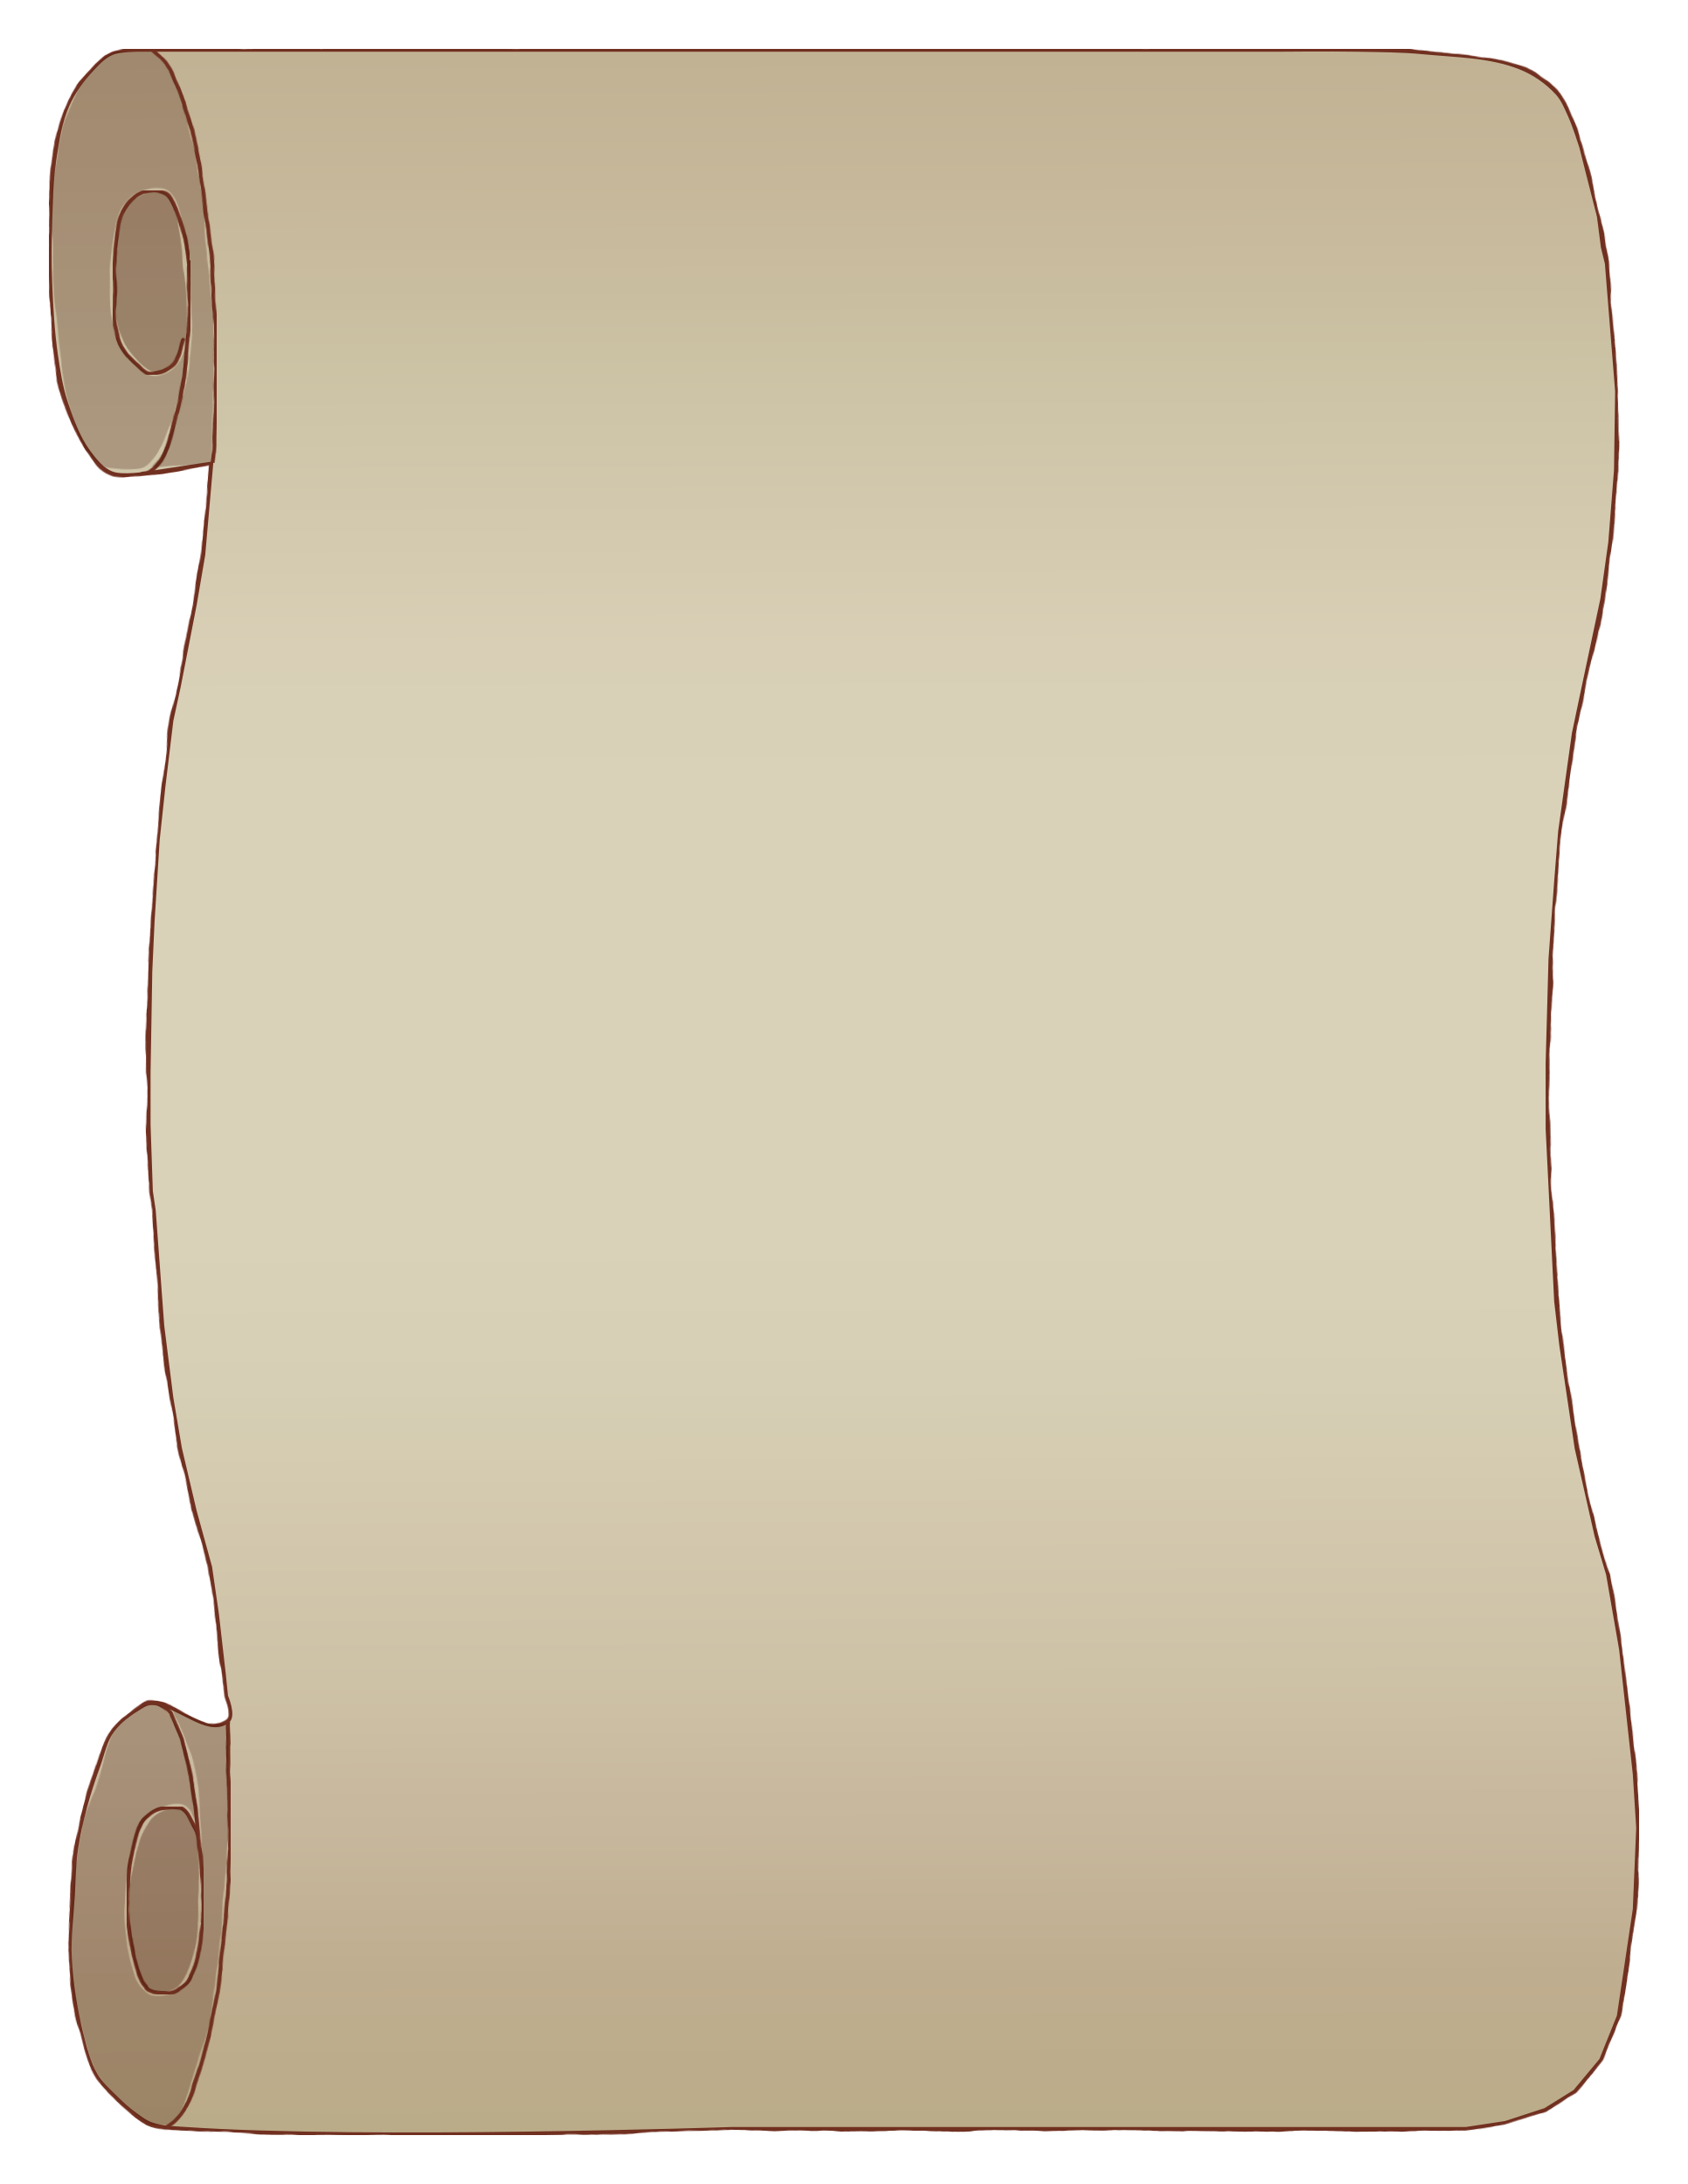
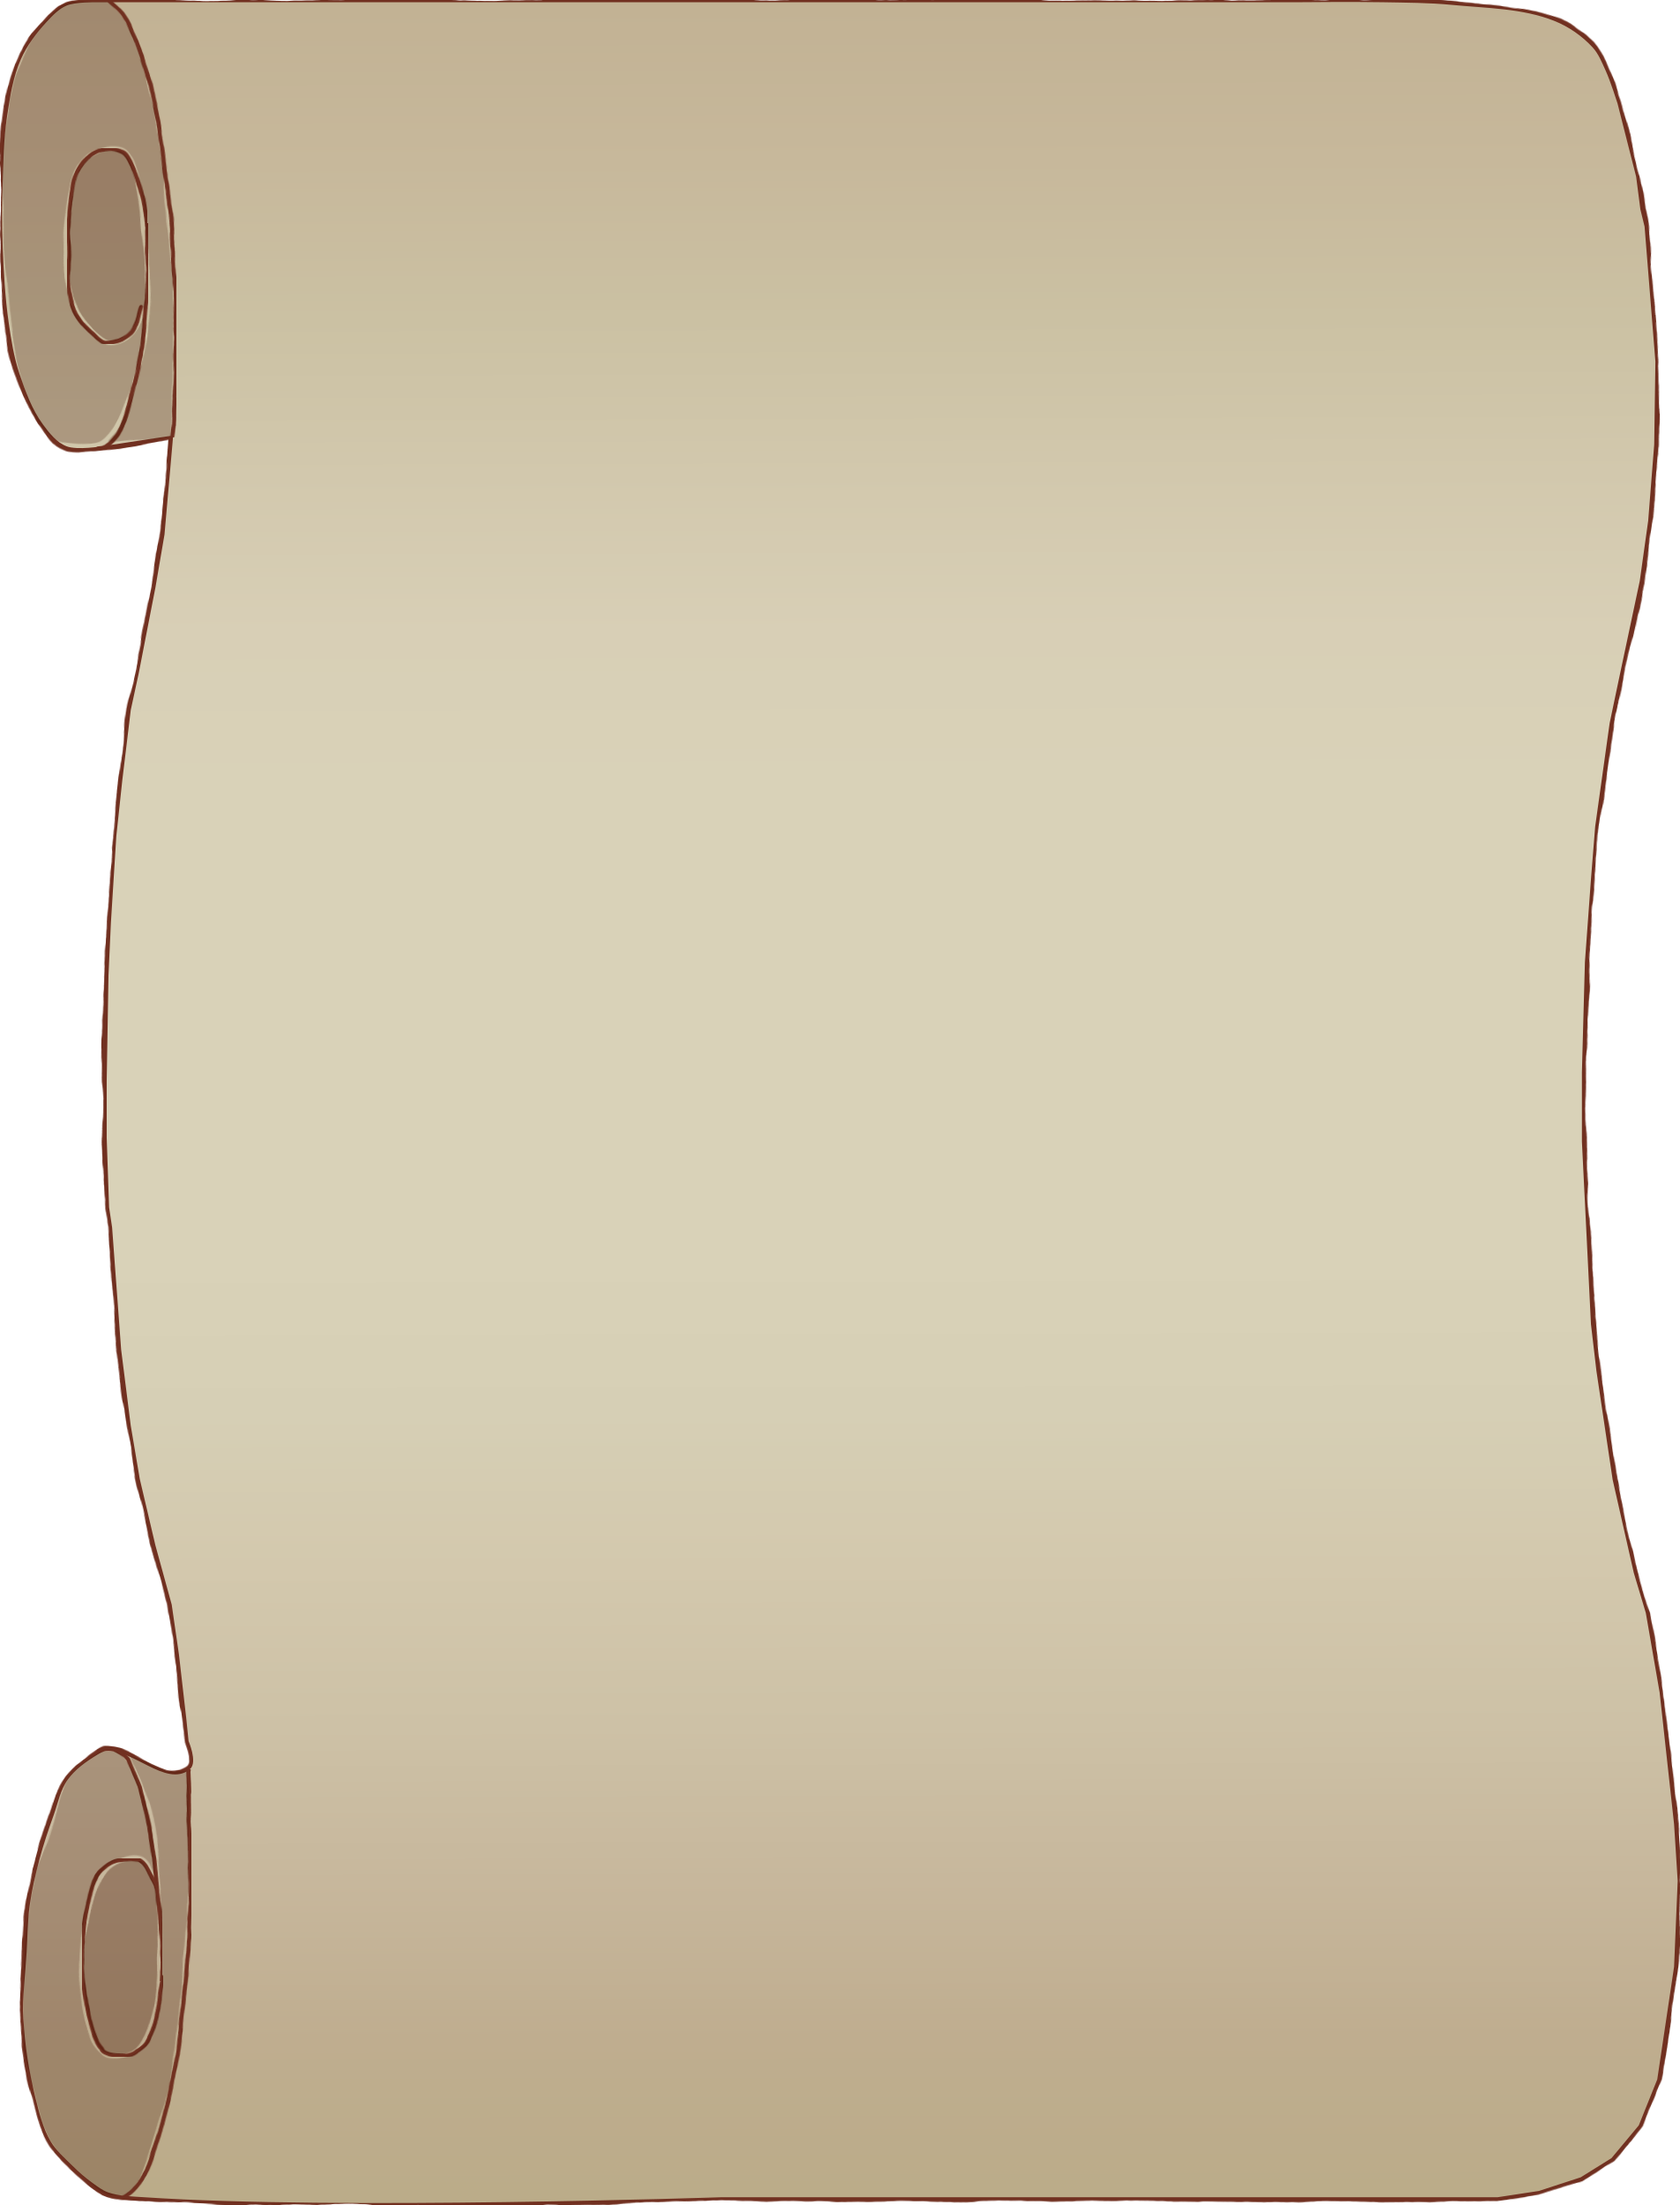
- <svg xmlns="http://www.w3.org/2000/svg" id="svg2" height="11in" viewBox="0 0 215.9 279.4" width="8.5in" version="1.0">
+ <svg xmlns="http://www.w3.org/2000/svg" id="svg2" height="256" viewBox="0 0 51.606 67.733" width="195.047" version="1.0">
  <defs id="defs4">
    <clipPath id="clipWmfPath1" clipPathUnits="userSpaceOnUse">
-       <path id="path7" d="m31.226 53.268 599.9-53.268v901.69h-631.13z" />
+       <path id="path7" d="M 31.226,53.268 631.126,0 V 901.69 H -0.004 Z" />
    </clipPath>
    <linearGradient id="linearGradient4247" y2="808.36" gradientUnits="userSpaceOnUse" x2="301.75" y1="92.764" x1="303.87">
      <stop id="stop4191" stop-color="#c2b294" offset="0" />
      <stop id="stop4193" stop-color="#c7b89b" offset=".071" />
      <stop id="stop4195" stop-color="#cbc1a3" offset=".143" />
      <stop id="stop4197" stop-color="#d2c8ad" offset=".214" />
      <stop id="stop4199" stop-color="#d8cfb6" offset=".286" />
      <stop id="stop4201" stop-color="#d9d2b8" offset=".357" />
      <stop id="stop4203" stop-color="#d9d2b8" offset=".429" />
      <stop id="stop4205" stop-color="#d9d2b8" offset=".5" />
      <stop id="stop4207" stop-color="#d9d2b8" offset=".571" />
      <stop id="stop4209" stop-color="#d6cfb5" offset=".643" />
      <stop id="stop4211" stop-color="#d3c8ad" offset=".714" />
      <stop id="stop4213" stop-color="#cdc1a6" offset=".786" />
      <stop id="stop4215" stop-color="#c7b79c" offset=".857" />
      <stop id="stop4217" stop-color="#bfad8f" offset=".929" />
      <stop id="stop4219" stop-color="#bbac89" offset="1" />
    </linearGradient>
    <filter id="filter4225" style="color-interpolation-filters:sRGB" height="1" width="1" y="0" x="0">
      <feTurbulence id="feTurbulence4227" numOctaves="5" type="fractalNoise" result="result91" baseFrequency="0.05" />
      <feDisplacementMap id="feDisplacementMap4229" scale="1.5" yChannelSelector="A" in2="result91" result="result5" xChannelSelector="R" in="SourceGraphic" />
      <feComposite id="feComposite4231" operator="atop" in2="result5" in="SourceGraphic" />
    </filter>
  </defs>
-   <g id="g4274" transform="matrix(1.3774 0 0 1.3104 -17.332 -27.266)">
-     <path id="path14" stroke-linejoin="round" filter="url(#filter4225)" d="m72.541 159.25 1.312-10.692 3.187-13.13 2.624-10.88s2.213-7.364 3.749-10.879c1.165-2.666 2.211-5.5 4.124-7.691 3.315-3.797 7.588-6.94 12.24-8.881 9.961-4.156 21.213-4.157 31.95-5.252 7.17-0.731 14.398-0.728 21.603-0.873 8.808-0.178 26.43 0 26.43 0h43.487 330.68s6.372-0.117 9.201 1.125c2.624 1.153 4.649 3.428 6.544 5.578 3.231 3.665 6.121 7.764 8.036 12.259 2.597 6.094 3.498 12.813 4.442 19.37 1.027 7.13 1.093 14.371 1.312 21.572 0.209 6.875 0.258 13.76 0 20.633-0.313 8.334-0.746 16.685-1.875 24.948-0.766 5.606-1.616 11.25-3.317 16.646-1.861 5.904-3.928 11.928-7.473 17.002-2.03 2.905-4.381 6.042-7.669 7.365-3.541 1.425-11.452 0-11.452 0l-21.206-3.377 2.625 31.514 2.811 17.257 5.249 28.324 2.437 11.818 2.624 22.884 1.874 18.383 1.687 28.324 0.75 17.258 0.562 34.702v18.382l-0.749 22.885-0.938 6.565-2.811 39.954-2.999 24.948-2.812 17.445-4.874 21.759-5.061 19.321-2.249 16.319-2.249 20.634-0.75 7.691s-2.765 6.769-0.563 8.628c6.739 5.69 16.957-6.915 25.741-6.125 1.087 0.098 2.079 0.727 2.999 1.314 3.469 2.214 6.912 4.786 9.255 8.169 2.427 3.505 3.168 7.92 4.549 11.952 1.634 4.769 3.181 9.576 4.417 14.463 1.267 5.009 2.393 10.071 3.065 15.194 0.659 5.031 0.664 10.127 0.937 15.194 0.393 7.296 1.369 14.598 1.011 21.896-0.429 8.747-1.756 17.479-3.773 26.001-1.166 4.926-2.309 9.999-4.789 14.412-1.742 3.098-4.421 5.582-6.897 8.132-1.96 2.019-4.03 3.949-6.275 5.647-1.59 1.203-3.19 2.501-5.061 3.189-3.574 1.315-7.51 1.352-11.308 1.623-59.83 4.273-179.95 0-179.95 0h-241.43l-12.934-2.064-13.121-4.502-9.747-6.377-8.622-10.88-5.811-15.194-5.248-36.953-1.125-28.137 1.125-18.57 4.499-43.143 4.311-26.073 3.749-13.131 6.561-30.388 5.061-35.64 1.687-15.194 2.812-59.65v-22.697l-0.937-36.015-1.875-27.011-1.312-17.257-4.499-33.765-2.624-13.13-6.748-33.389-2.624-19.696-1.874-24.948-0.375-27.199 3.374-44.268z" clip-path="url(#clipWmfPath1)" fill-rule="evenodd" transform="matrix(-.28222 0 0 .28222 181.91 0)" stroke="#713020" stroke-linecap="round" stroke-width="1.303" fill="url(#linearGradient4247)" />
-     <g stroke-linejoin="round" stroke="#713020" stroke-linecap="round" fill="none">
-       <path id="path20" d="m550.06 91.01-3.285 3.155-1.312 1.688-1.312 2.063-1.125 2.251-1.312 2.814-1.125 3.001-1.124 3.376-1.125 3.752-1.125 4.127-0.937 4.126-0.937 4.69-0.937 4.689-0.75 5.065-0.75 5.252-0.75 5.44-0.562 5.815-0.562 5.815-0.563 5.815-0.375 6.19-0.374 6.19-0.375 6.378-0.188 6.377-0.187 6.378v6.378 6.565l0.187 6.378 0.188 6.377 0.187 6.378 0.375 6.19" clip-path="url(#clipWmfPath1)" transform="matrix(-.28222 0 0 .28222 181.91 0)" filter="url(#filter4225)" stroke-width="1.303" />
-       <path id="path22" d="m539.67 191.38c0.64 2.16 1.22 6.732 3.515 8.986 1.9 1.866 4.851 3.117 7.493 2.776 1.482-0.191 2.549-1.585 3.67-2.573 2.808-2.473 4.75-5.562 5.935-8.22 1.742-3.908 2.274-9.256 2.171-14.529-0.079-4.05 0.321-8.107 0.119-12.153-0.191-3.835-0.535-7.679-1.257-11.45-0.533-2.784-0.785-5.776-2.259-8.197-1.457-2.392-3.554-4.706-6.172-5.702-2.327-0.886-5.27-1.028-7.469 0.14-1.701 0.903-2.501 2.985-3.326 4.726-1.603 3.383-2.245 7.155-3.012 10.82-0.604 2.888-0.893 5.928-1.244 8.764" clip-path="url(#clipWmfPath1)" transform="matrix(-.28222 0 0 .28222 181.91 0)" filter="url(#filter4225)" stroke-width="1.303" />
-       <path id="path24" d="m537.78 163.94v4.877l-0.188 4.877v4.877l0.188 5.065 0.187 4.689 0.375 4.877 0.375 4.69 0.562 4.501 0.563 4.315 0.749 4.127 0.75 3.751 0.937 3.752 0.938 3.376 0.937 3.001 0.937 2.814 1.125 2.439 1.124 2.063 1.313 1.688 1.124 1.313 1.312 1.126 1.125 0.562 1.312 0.188" clip-path="url(#clipWmfPath1)" transform="matrix(-.28222 0 0 .28473 181.91 -.41178)" filter="url(#filter4225)" stroke-width="1.297" />
-       <g stroke-width="1.303">
-         <path id="path28" d="m525.03 669.66c-0.147 6.923-0.722 13.827-0.603 20.755-0.391 11.581 0.152 23.171 0.635 34.74 0.666 13.703 1.799 27.388 3.936 40.947 1.859 11.759 4.398 23.504 8.908 34.557 1.823 3.73 4.013 7.075 7.872 9.043" clip-path="url(#clipWmfPath1)" transform="matrix(-.28222 0 0 .28222 181.91 0)" filter="url(#filter4225)" />
-         <path id="path30" d="m548.06 663.43-2.22 1.273-1.125 0.75-0.937 0.938-0.937 2.143-0.75 1.875-0.937 2.251-0.937 2.439-0.75 3.001-0.75 3.189-0.75 3.564-0.75 3.752-0.562 4.126-0.75 4.315-0.562 4.689-0.375 4.69-0.562 5.064-0.375 5.252-0.188 5.253-0.375 5.439-0.187 5.628v5.627" clip-path="url(#clipWmfPath1)" transform="matrix(-.28222 0 0 .28222 181.91 0)" filter="url(#filter4225)" />
-         <path id="path32" d="m533.03 737.5c0.396 3.879 0.715 7.626 1.583 11.432 0.474 2.726 1.198 5.413 2.463 7.886 0.613 2.066 2.047 3.81 3.825 4.989 2.065 2.441 10.16 1.989 10.861-0.66 2.261-2.691 3.081-6.206 4.101-9.49 1.185-4.34 1.374-8.867 1.953-13.312 0.256-3.911 0.253-7.839 0.097-11.753-0.164-3.932-0.432-7.869-1.297-11.719-0.618-3.361-1.194-6.792-2.787-9.855-0.819-2.281-3.78-4.754-6.259-5.502-1.036-0.41-6.567-0.879-7.421-0.297-1.583 1.207-2.495 3.006-3.216 4.817-0.604 1.183-1.637 3.08-2.048 4.339" clip-path="url(#clipWmfPath1)" transform="matrix(-.28222 0 0 .28222 181.91 0)" filter="url(#filter4225)" />
+   <g id="g4274" transform="matrix(0.3498181,0,0,0.3328022,-6.015311,-8.536947)">
+     <path id="path14" d="m 72.541,159.25 1.312,-10.692 3.187,-13.13 2.624,-10.88 c 0,0 2.213,-7.364 3.749,-10.879 1.165,-2.666 2.211,-5.5 4.124,-7.691 3.315,-3.797 7.588,-6.94 12.24,-8.881 9.961,-4.156 21.213,-4.157 31.95,-5.252 7.17,-0.731 14.398,-0.728 21.603,-0.873 8.808,-0.178 26.43,0 26.43,0 h 43.487 330.68 c 0,0 6.372,-0.117 9.201,1.125 2.624,1.153 4.649,3.428 6.544,5.578 3.231,3.665 6.121,7.764 8.036,12.259 2.597,6.094 3.498,12.813 4.442,19.37 1.027,7.13 1.093,14.371 1.312,21.572 0.209,6.875 0.258,13.76 0,20.633 -0.313,8.334 -0.746,16.685 -1.875,24.948 -0.766,5.606 -1.616,11.25 -3.317,16.646 -1.861,5.904 -3.928,11.928 -7.473,17.002 -2.03,2.905 -4.381,6.042 -7.669,7.365 -3.541,1.425 -11.452,0 -11.452,0 l -21.206,-3.377 2.625,31.514 2.811,17.257 5.249,28.324 2.437,11.818 2.624,22.884 1.874,18.383 1.687,28.324 0.75,17.258 0.562,34.702 v 18.382 l -0.749,22.885 -0.938,6.565 -2.811,39.954 -2.999,24.948 -2.812,17.445 -4.874,21.759 -5.061,19.321 -2.249,16.319 -2.249,20.634 -0.75,7.691 c 0,0 -2.765,6.769 -0.563,8.628 6.739,5.69 16.957,-6.915 25.741,-6.125 1.087,0.098 2.079,0.727 2.999,1.314 3.469,2.214 6.912,4.786 9.255,8.169 2.427,3.505 3.168,7.92 4.549,11.952 1.634,4.769 3.181,9.576 4.417,14.463 1.267,5.009 2.393,10.071 3.065,15.194 0.659,5.031 0.664,10.127 0.937,15.194 0.393,7.296 1.369,14.598 1.011,21.896 -0.429,8.747 -1.756,17.479 -3.773,26.001 -1.166,4.926 -2.309,9.999 -4.789,14.412 -1.742,3.098 -4.421,5.582 -6.897,8.132 -1.96,2.019 -4.03,3.949 -6.275,5.647 -1.59,1.203 -3.19,2.501 -5.061,3.189 -3.574,1.315 -7.51,1.352 -11.308,1.623 -59.83,4.273 -179.95,0 -179.95,0 h -241.43 l -12.934,-2.064 -13.121,-4.502 -9.747,-6.377 -8.622,-10.88 -5.811,-15.194 -5.248,-36.953 -1.125,-28.137 1.125,-18.57 4.499,-43.143 4.311,-26.073 3.749,-13.131 6.561,-30.388 5.061,-35.64 1.687,-15.194 2.812,-59.65 v -22.697 l -0.937,-36.015 -1.875,-27.011 -1.312,-17.257 -4.499,-33.765 -2.624,-13.13 -6.748,-33.389 -2.624,-19.696 -1.874,-24.948 -0.375,-27.199 3.374,-44.268 z" clip-path="url(#clipWmfPath1)" transform="matrix(-0.28222,0,0,0.28222,181.91,0)" style="fill:url(#linearGradient4247);fill-rule:evenodd;stroke:#713020;stroke-width:1.303;stroke-linecap:round;stroke-linejoin:round;filter:url(#filter4225)" />
+     <g id="g37" style="fill:none;stroke:#713020;stroke-linecap:round;stroke-linejoin:round">
+       <path id="path20" d="m 550.06,91.01 -3.285,3.155 -1.312,1.688 -1.312,2.063 -1.125,2.251 -1.312,2.814 -1.125,3.001 -1.124,3.376 -1.125,3.752 -1.125,4.127 -0.937,4.126 -0.937,4.69 -0.937,4.689 -0.75,5.065 -0.75,5.252 -0.75,5.44 -0.562,5.815 -0.562,5.815 -0.563,5.815 -0.375,6.19 -0.374,6.19 -0.375,6.378 -0.188,6.377 -0.187,6.378 v 6.378 6.565 l 0.187,6.378 0.188,6.377 0.187,6.378 0.375,6.19" clip-path="url(#clipWmfPath1)" transform="matrix(-0.28222,0,0,0.28222,181.91,0)" style="stroke-width:1.303;filter:url(#filter4225)" />
+       <path id="path22" d="m 539.67,191.38 c 0.64,2.16 1.22,6.732 3.515,8.986 1.9,1.866 4.851,3.117 7.493,2.776 1.482,-0.191 2.549,-1.585 3.67,-2.573 2.808,-2.473 4.75,-5.562 5.935,-8.22 1.742,-3.908 2.274,-9.256 2.171,-14.529 -0.079,-4.05 0.321,-8.107 0.119,-12.153 -0.191,-3.835 -0.535,-7.679 -1.257,-11.45 -0.533,-2.784 -0.785,-5.776 -2.259,-8.197 -1.457,-2.392 -3.554,-4.706 -6.172,-5.702 -2.327,-0.886 -5.27,-1.028 -7.469,0.14 -1.701,0.903 -2.501,2.985 -3.326,4.726 -1.603,3.383 -2.245,7.155 -3.012,10.82 -0.604,2.888 -0.893,5.928 -1.244,8.764" clip-path="url(#clipWmfPath1)" transform="matrix(-0.28222,0,0,0.28222,181.91,0)" style="stroke-width:1.303;filter:url(#filter4225)" />
+       <path id="path24" d="m 537.78,163.94 v 4.877 l -0.188,4.877 v 4.877 l 0.188,5.065 0.187,4.689 0.375,4.877 0.375,4.69 0.562,4.501 0.563,4.315 0.749,4.127 0.75,3.751 0.937,3.752 0.938,3.376 0.937,3.001 0.937,2.814 1.125,2.439 1.124,2.063 1.313,1.688 1.124,1.313 1.312,1.126 1.125,0.562 1.312,0.188" clip-path="url(#clipWmfPath1)" transform="matrix(-0.28222,0,0,0.28473,181.91,-0.41178)" style="stroke-width:1.297;filter:url(#filter4225)" />
+       <g id="g35" style="stroke-width:1.303">
+         <path id="path28" d="m 525.03,669.66 c -0.147,6.923 -0.722,13.827 -0.603,20.755 -0.391,11.581 0.152,23.171 0.635,34.74 0.666,13.703 1.799,27.388 3.936,40.947 1.859,11.759 4.398,23.504 8.908,34.557 1.823,3.73 4.013,7.075 7.872,9.043" clip-path="url(#clipWmfPath1)" transform="matrix(-0.28222,0,0,0.28222,181.91,0)" style="filter:url(#filter4225)" />
+         <path id="path30" d="m 548.06,663.43 -2.22,1.273 -1.125,0.75 -0.937,0.938 -0.937,2.143 -0.75,1.875 -0.937,2.251 -0.937,2.439 -0.75,3.001 -0.75,3.189 -0.75,3.564 -0.75,3.752 -0.562,4.126 -0.75,4.315 -0.562,4.689 -0.375,4.69 -0.562,5.064 -0.375,5.252 -0.188,5.253 -0.375,5.439 -0.187,5.628 v 5.627" clip-path="url(#clipWmfPath1)" transform="matrix(-0.28222,0,0,0.28222,181.91,0)" style="filter:url(#filter4225)" />
+         <path id="path32" d="m 533.03,737.5 c 0.396,3.879 0.715,7.626 1.583,11.432 0.474,2.726 1.198,5.413 2.463,7.886 0.613,2.066 2.047,3.81 3.825,4.989 2.065,2.441 10.16,1.989 10.861,-0.66 2.261,-2.691 3.081,-6.206 4.101,-9.49 1.185,-4.34 1.374,-8.867 1.953,-13.312 0.256,-3.911 0.253,-7.839 0.097,-11.753 -0.164,-3.932 -0.432,-7.869 -1.297,-11.719 -0.618,-3.361 -1.194,-6.792 -2.787,-9.855 -0.819,-2.281 -3.78,-4.754 -6.259,-5.502 -1.036,-0.41 -6.567,-0.879 -7.421,-0.297 -1.583,1.207 -2.495,3.006 -3.216,4.817 -0.604,1.183 -1.637,3.08 -2.048,4.339" clip-path="url(#clipWmfPath1)" transform="matrix(-0.28222,0,0,0.28222,181.91,0)" style="filter:url(#filter4225)" />
      </g>
    </g>
-     <g fill-rule="evenodd" fill="#411000">
-       <path id="path4180" opacity=".25" d="m28.842 227.49c0.813-0.9 0.958-1.174 1.599-3.024 1.626-4.693 2.625-11.146 3.11-20.085 0.205-3.787 0.245-11.682 0.07-13.764l-0.114-1.356-0.848 0.056c-0.688 0.045-1.137-0.085-2.385-0.693-0.845-0.412-1.568-0.718-1.605-0.681-0.037 0.037 0.176 0.659 0.474 1.382 1.188 2.882 2.06 8.741 2.362 15.881 0.297 7.025-0.922 10.355-3.792 10.355-0.887 0-1.05-0.064-1.574-0.62-2.519-2.671-2.483-14.747 0.051-17.038 0.495-0.448 1.613-0.835 2.44-0.845 0.752-0.009 1.294 0.366 1.709 1.183l0.279 0.55 0.001-0.599c0.001-0.329-0.167-1.649-0.373-2.933-0.905-5.643-1.945-7.924-3.613-7.924-0.898 0-3.098 1.743-3.702 2.933-0.436 0.859-1.905 5.532-2.463 7.834-0.545 2.251-0.765 4.136-1.049 8.981-0.228 3.898-0.148 6.413 0.292 9.133 0.417 2.575 1.303 5.847 1.862 6.875 0.636 1.169 3.33 3.88 4.556 4.585 1.294 0.745 1.91 0.702 2.713-0.186z" filter="url(#filter4225)" />
-       <path id="path4182" opacity=".35" d="m29.205 214.8c1.667-1.244 2.251-5.265 1.794-12.355-0.138-2.13-0.215-2.513-0.71-3.493-0.749-1.483-0.933-1.612-2.098-1.474-2.151 0.255-2.925 1.664-3.452 6.28-0.46 4.031 0.394 9.661 1.673 11.034 0.513 0.551 2.061 0.555 2.794 0.008z" filter="url(#filter4225)" />
-       <path id="path4184" opacity=".25" d="m26.221 66.683c0.62-0.313 1.577-1.959 2.045-3.521 0.581-1.935 1.216-5.232 1.335-6.924 0.105-1.499 0.104-1.503-0.175-0.782-0.349 0.905-0.923 1.539-1.688 1.865-1.057 0.45-1.463 0.33-2.546-0.753-1.897-1.897-2.388-3.902-2.221-9.075 0.147-4.552 0.662-6.479 2.023-7.582 0.778-0.63 2.284-0.85 3.048-0.445 1.058 0.56 1.929 3.462 2.231 7.438 0.52 6.852-0.996 16.849-2.898 19.11-0.257 0.305-0.436 0.583-0.398 0.618 0.106 0.098 5.086-0.728 5.225-0.867 0.223-0.223 0.16-14.939-0.076-17.906-0.6-7.535-1.534-13.414-2.695-16.957-0.769-2.348-1.206-3.209-2.147-4.23-0.7-0.759-0.801-0.807-1.719-0.807-1.885 0-2.747 0.307-3.777 1.345-2.076 2.092-3.147 4.313-3.727 7.727-0.929 5.473-0.79 16.948 0.277 22.818 0.72 3.962 2.736 8.029 4.41 8.894 0.645 0.334 2.836 0.355 3.473 0.033z" filter="url(#filter4225)" />
-       <path id="path4186" opacity=".35" d="m27.683 56.885c0.782-0.393 1.399-1.28 1.562-2.249 0.128-0.757 0.38-0.964 0.499-0.408 0.038 0.176 0.12-0.834 0.184-2.245 0.253-5.622-0.53-10.66-1.864-11.993-0.791-0.791-2.593-0.309-3.495 0.936-0.676 0.933-1.086 3.138-1.222 6.567-0.192 4.841 0.417 7.288 2.227 8.957 0.915 0.843 1.185 0.899 2.108 0.435z" filter="url(#filter4225)" />
+     <g id="g43" style="fill:#411000;fill-rule:evenodd">
+       <path id="path4180" d="m 28.842,227.49 c 0.813,-0.9 0.958,-1.174 1.599,-3.024 1.626,-4.693 2.625,-11.146 3.11,-20.085 0.205,-3.787 0.245,-11.682 0.07,-13.764 l -0.114,-1.356 -0.848,0.056 c -0.688,0.045 -1.137,-0.085 -2.385,-0.693 -0.845,-0.412 -1.568,-0.718 -1.605,-0.681 -0.037,0.037 0.176,0.659 0.474,1.382 1.188,2.882 2.06,8.741 2.362,15.881 0.297,7.025 -0.922,10.355 -3.792,10.355 -0.887,0 -1.05,-0.064 -1.574,-0.62 -2.519,-2.671 -2.483,-14.747 0.051,-17.038 0.495,-0.448 1.613,-0.835 2.44,-0.845 0.752,-0.009 1.294,0.366 1.709,1.183 l 0.279,0.55 0.001,-0.599 c 5.65e-4,-0.329 -0.167,-1.649 -0.373,-2.933 -0.905,-5.643 -1.945,-7.924 -3.613,-7.924 -0.898,0 -3.098,1.743 -3.702,2.933 -0.436,0.859 -1.905,5.532 -2.463,7.834 -0.545,2.251 -0.765,4.136 -1.049,8.981 -0.228,3.898 -0.148,6.413 0.292,9.133 0.417,2.575 1.303,5.847 1.862,6.875 0.636,1.169 3.33,3.88 4.556,4.585 1.294,0.745 1.91,0.702 2.713,-0.186 z" style="opacity:0.25;filter:url(#filter4225)" />
+       <path id="path4182" d="m 29.205,214.8 c 1.667,-1.244 2.251,-5.265 1.794,-12.355 -0.138,-2.13 -0.215,-2.513 -0.71,-3.493 -0.749,-1.483 -0.933,-1.612 -2.098,-1.474 -2.151,0.255 -2.925,1.664 -3.452,6.28 -0.46,4.031 0.394,9.661 1.673,11.034 0.513,0.551 2.061,0.555 2.794,0.008 z" style="opacity:0.35;filter:url(#filter4225)" />
+       <path id="path4184" d="m 26.221,66.683 c 0.62,-0.313 1.577,-1.959 2.045,-3.521 0.581,-1.935 1.216,-5.232 1.335,-6.924 0.105,-1.499 0.104,-1.503 -0.175,-0.782 -0.349,0.905 -0.923,1.539 -1.688,1.865 -1.057,0.45 -1.463,0.33 -2.546,-0.753 -1.897,-1.897 -2.388,-3.902 -2.221,-9.075 0.147,-4.552 0.662,-6.479 2.023,-7.582 0.778,-0.63 2.284,-0.85 3.048,-0.445 1.058,0.56 1.929,3.462 2.231,7.438 0.52,6.852 -0.996,16.849 -2.898,19.11 -0.257,0.305 -0.436,0.583 -0.398,0.618 0.106,0.098 5.086,-0.728 5.225,-0.867 0.223,-0.223 0.16,-14.939 -0.076,-17.906 -0.6,-7.535 -1.534,-13.414 -2.695,-16.957 -0.769,-2.348 -1.206,-3.209 -2.147,-4.23 -0.7,-0.759 -0.801,-0.807 -1.719,-0.807 -1.885,0 -2.747,0.307 -3.777,1.345 -2.076,2.092 -3.147,4.313 -3.727,7.727 -0.929,5.473 -0.79,16.948 0.277,22.818 0.72,3.962 2.736,8.029 4.41,8.894 0.645,0.334 2.836,0.355 3.473,0.033 z" style="opacity:0.25;filter:url(#filter4225)" />
+       <path id="path4186" d="m 27.683,56.885 c 0.782,-0.393 1.399,-1.28 1.562,-2.249 0.128,-0.757 0.38,-0.964 0.499,-0.408 0.038,0.176 0.12,-0.834 0.184,-2.245 0.253,-5.622 -0.53,-10.66 -1.864,-11.993 -0.791,-0.791 -2.593,-0.309 -3.495,0.936 -0.676,0.933 -1.086,3.138 -1.222,6.567 -0.192,4.841 0.417,7.288 2.227,8.957 0.915,0.843 1.185,0.899 2.108,0.435 z" style="opacity:0.35;filter:url(#filter4225)" />
    </g>
  </g>
</svg>
